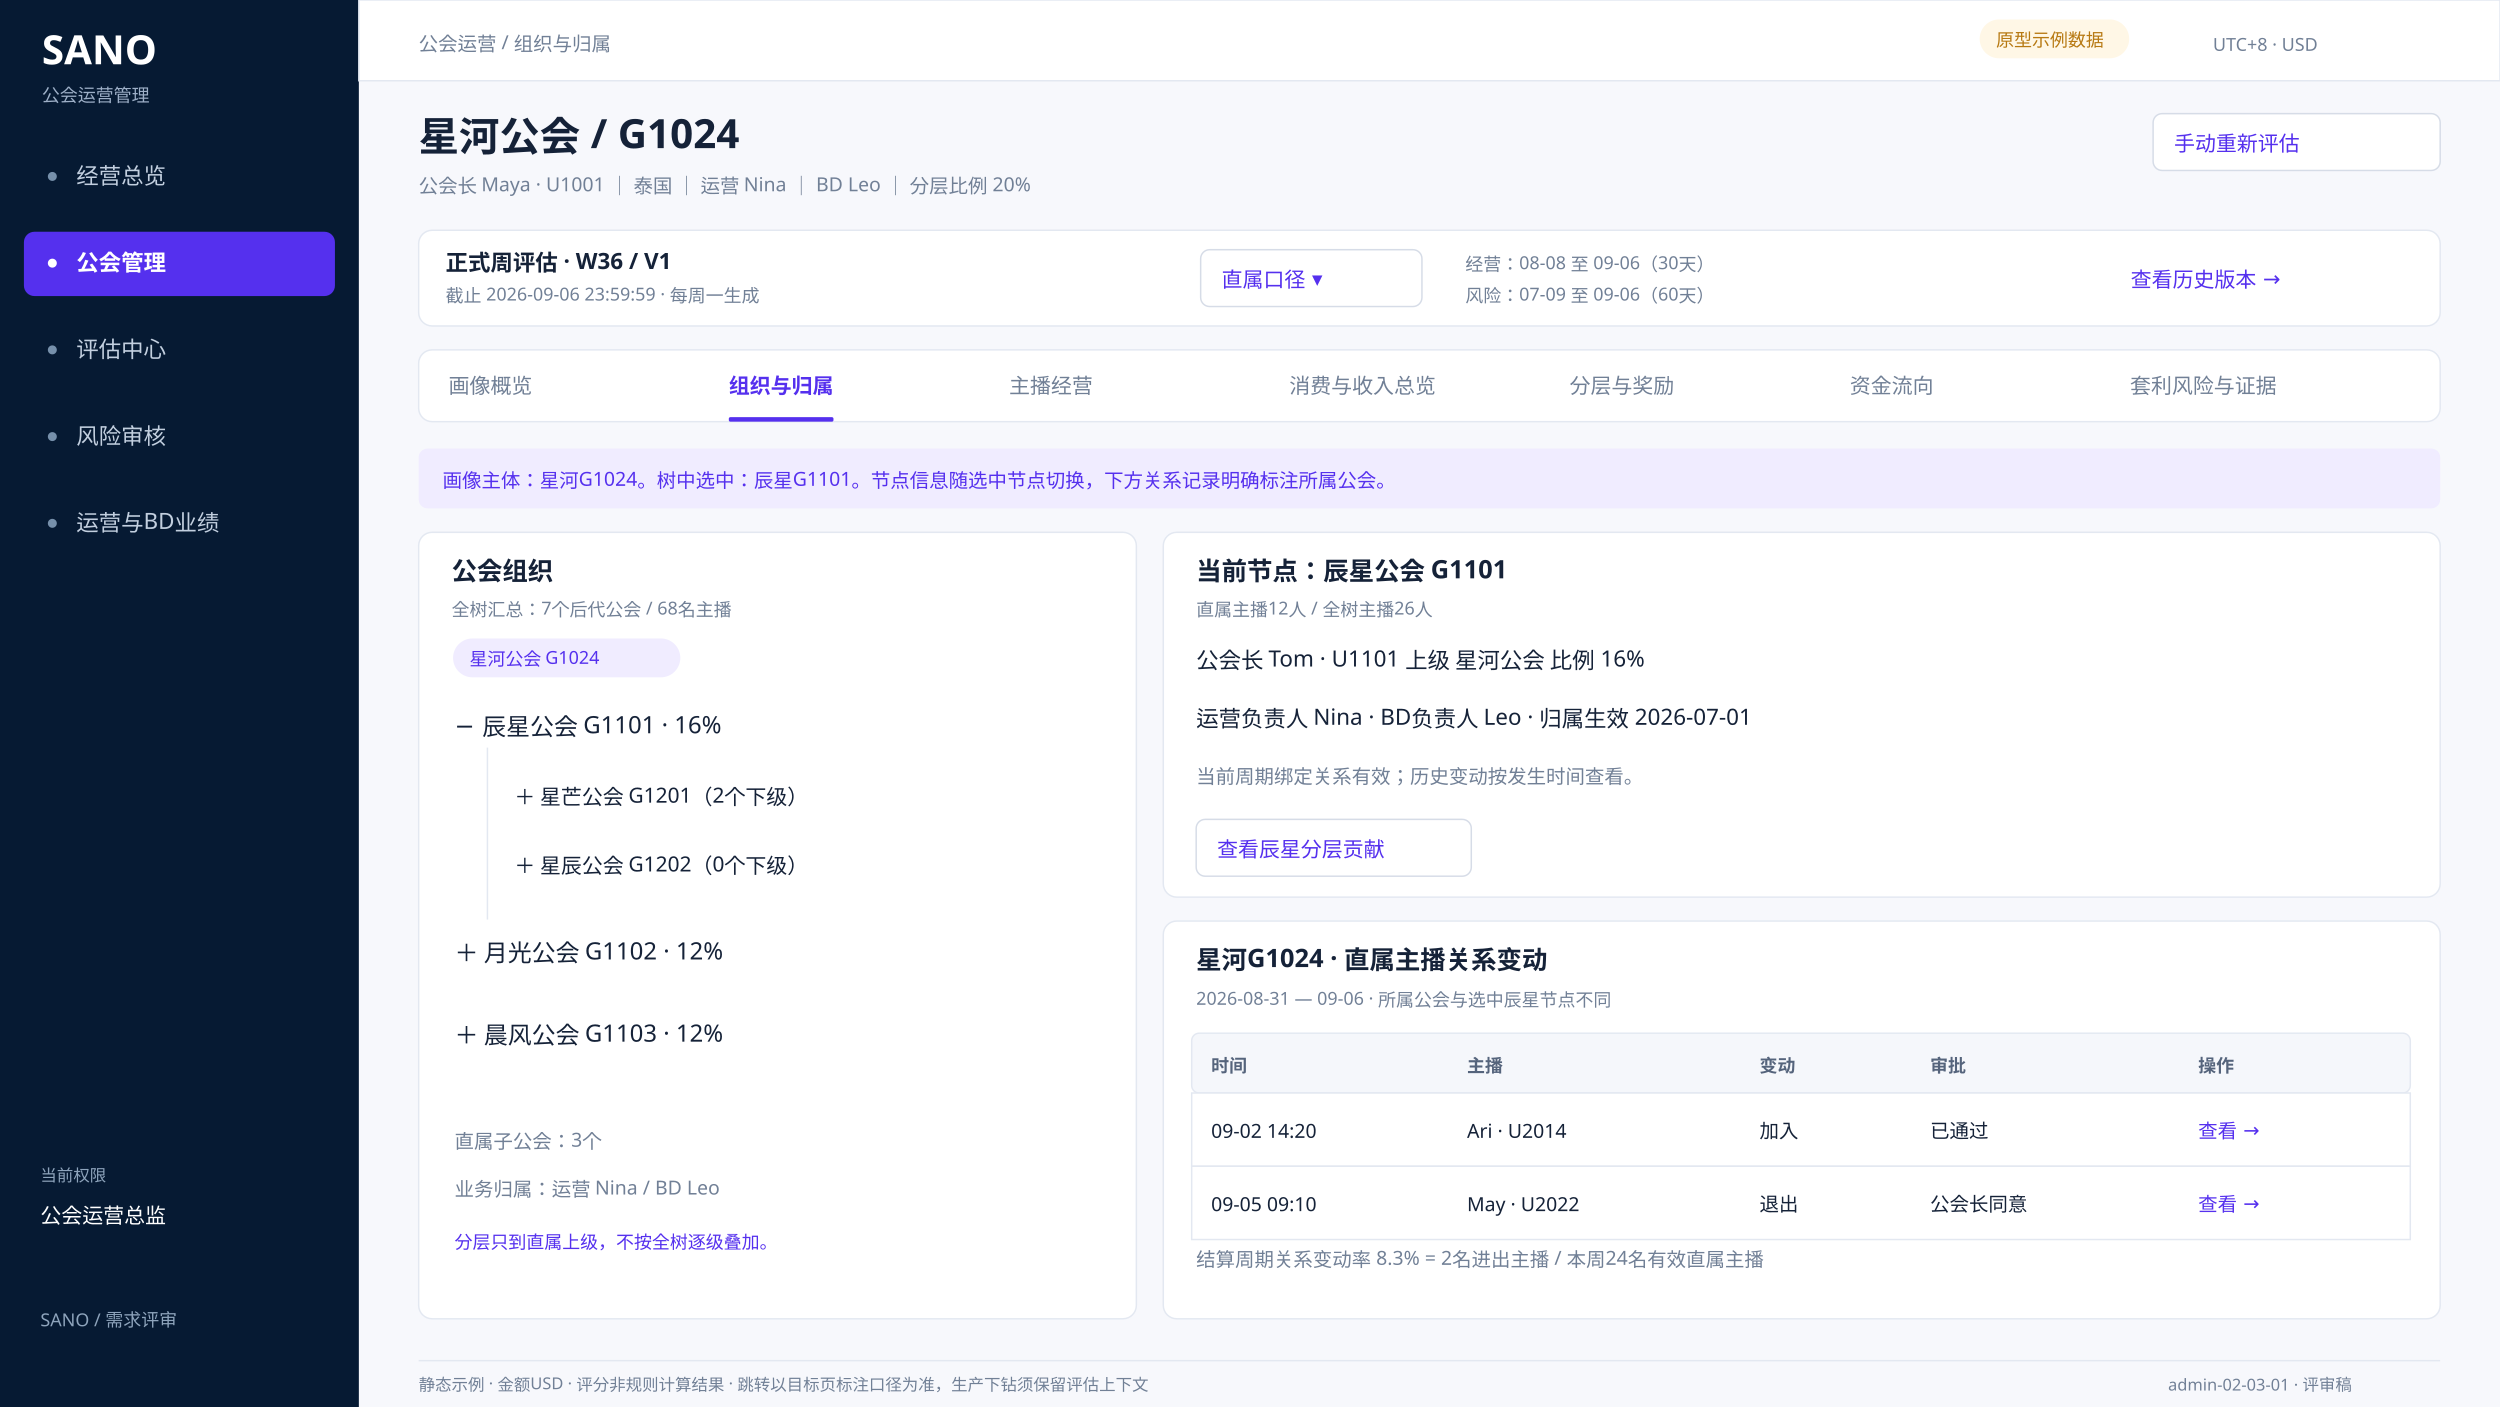
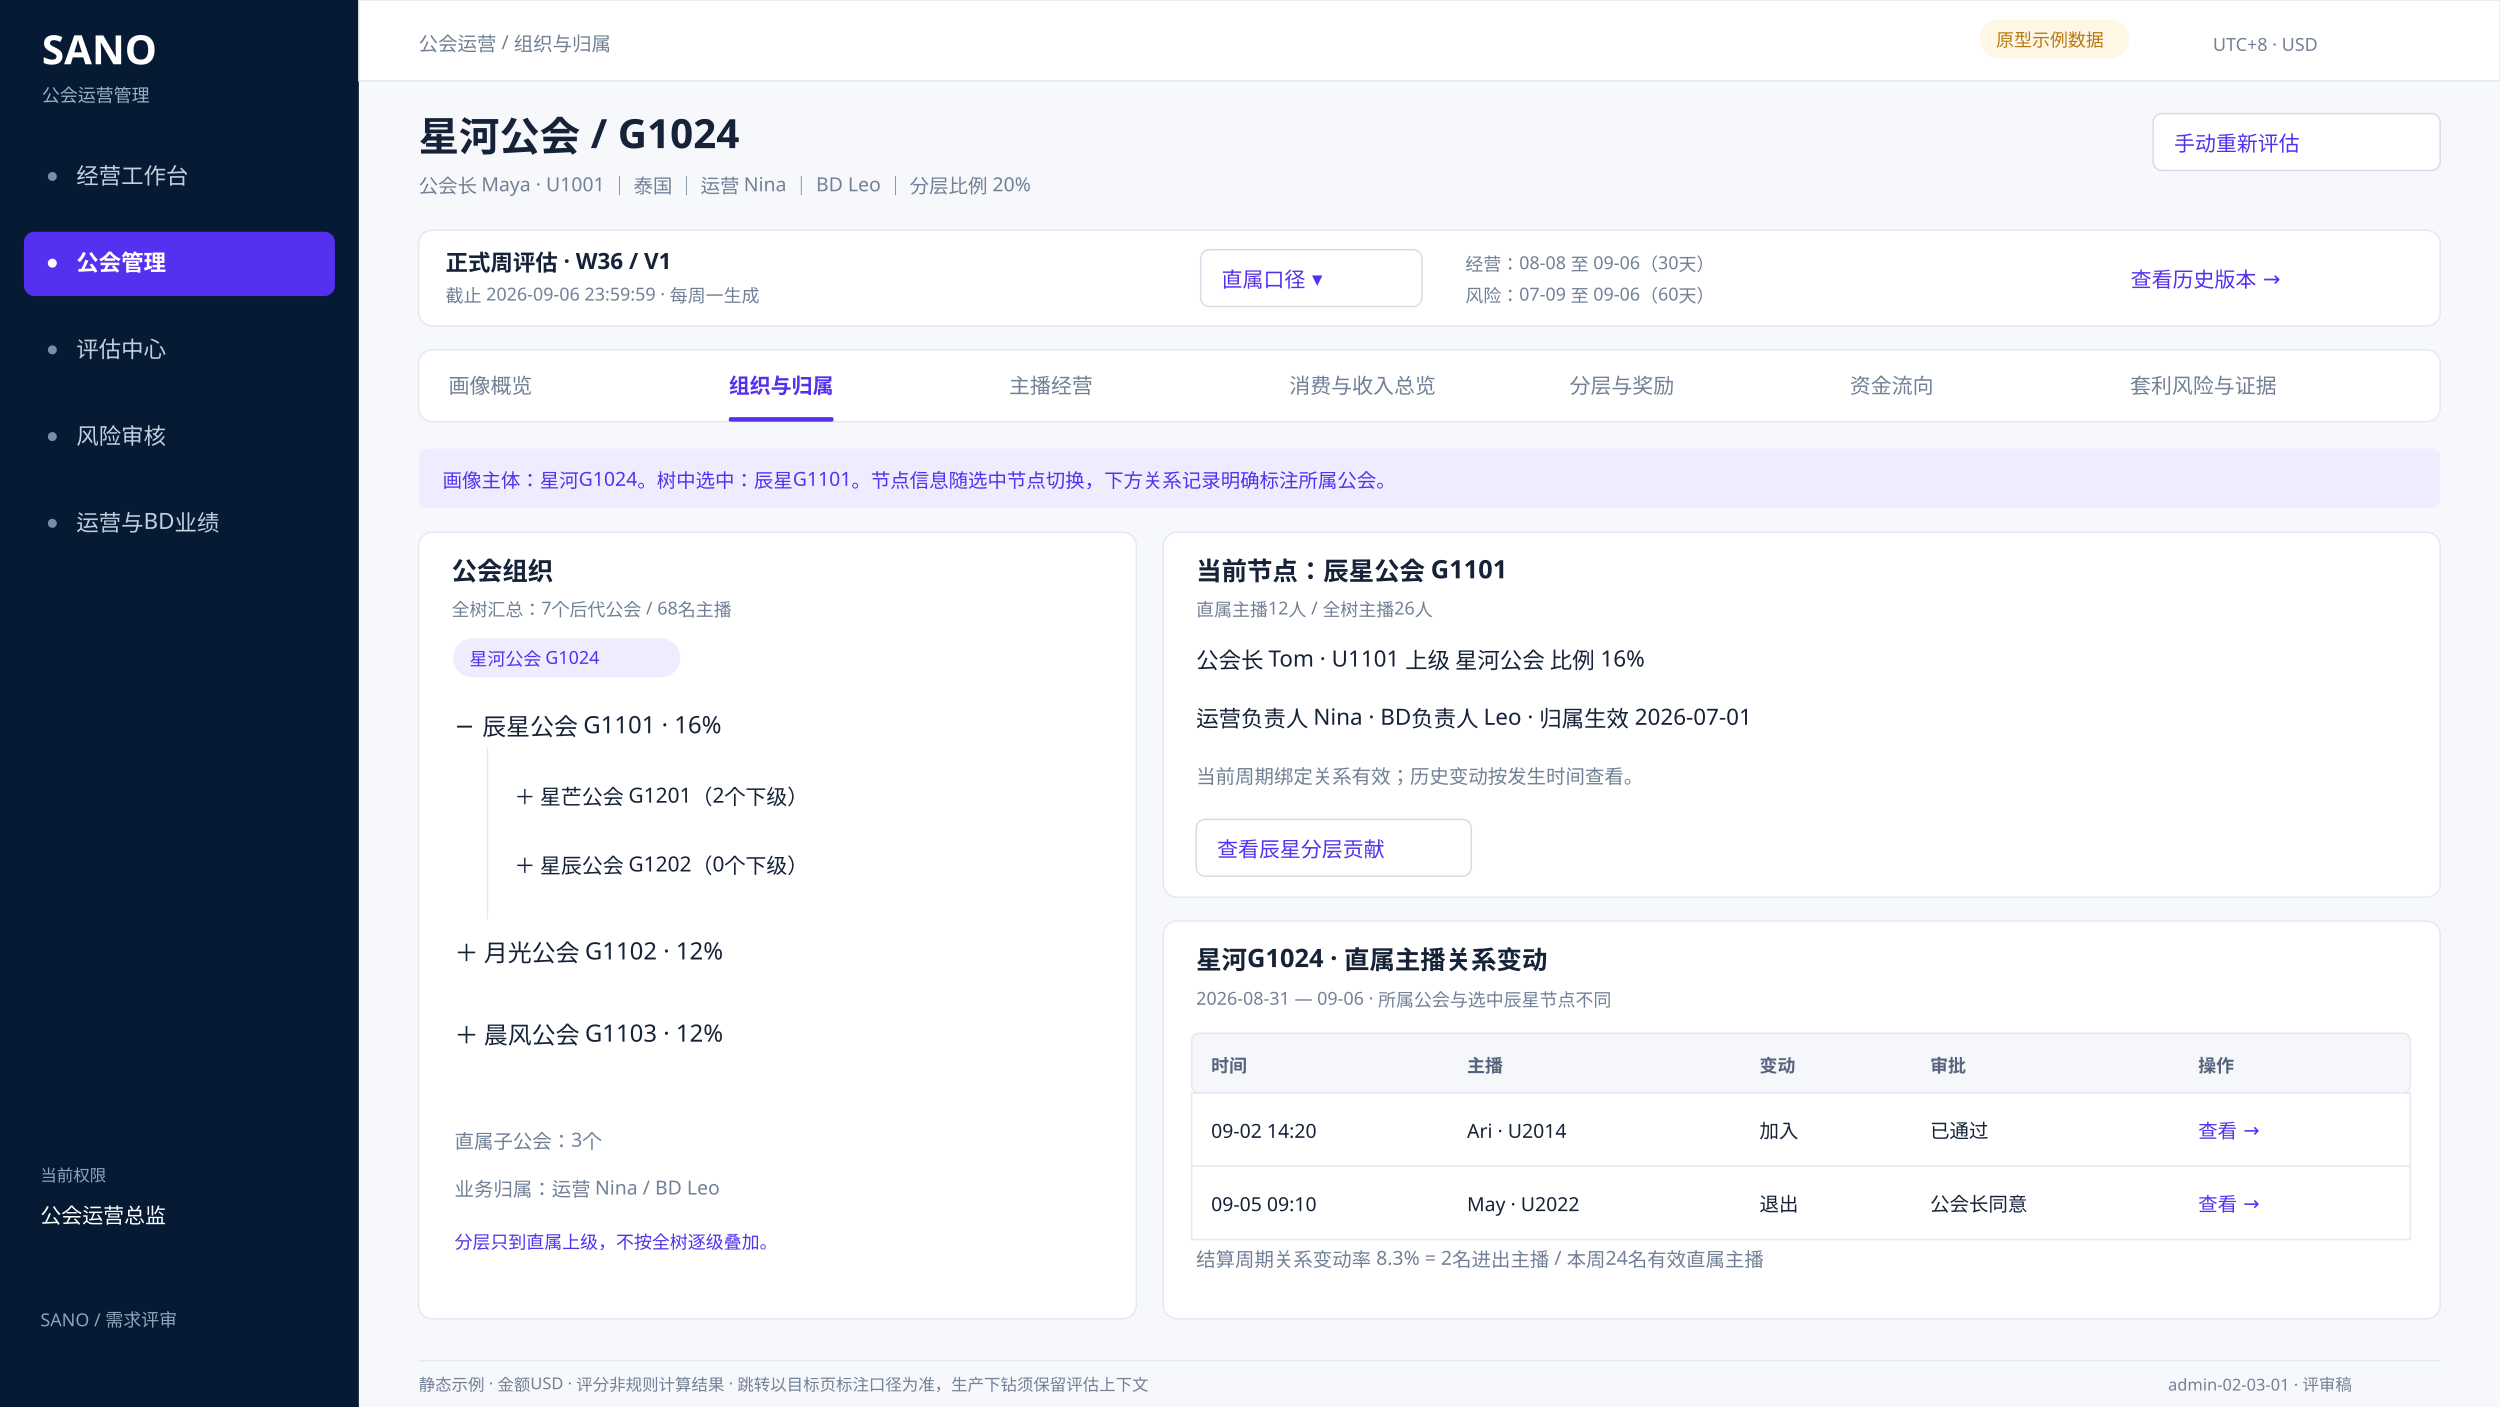
<svg xmlns="http://www.w3.org/2000/svg" width="1672" height="941" viewBox="0 0 1672 941">
  <style>text{font-family:"Microsoft YaHei","Segoe UI",sans-serif}a{cursor:pointer}</style>
  <rect x="0" y="0" width="1672" height="941" rx="0" fill="#F7F8FC" stroke="none" />
  <rect x="0" y="0" width="240" height="941" rx="0" fill="#061A33" stroke="none" />
  <text x="28" y="43" font-size="27" fill="white" font-weight="700">SANO</text>
  <text x="28" y="68" font-size="12" fill="#9DAFC7" font-weight="400">公会运营管理</text>
  <a href="admin-01-01-01-公会经营总览.svg">
    <circle cx="35" cy="118" r="3" fill="#7690AB" />
-     <text x="51" y="123" font-size="15" fill="#C2CFDF" font-weight="400">经营总览</text>
+     <text x="51" y="123" font-size="15" fill="#C2CFDF" font-weight="400">经营工作台</text>
  </a>
  <a href="admin-02-01-01-公会列表.svg">
    <rect x="16" y="155" width="208" height="43" rx="7" fill="#5530EE" stroke="none" />
    <circle cx="35" cy="176" r="3" fill="white" />
    <text x="51" y="181" font-size="15" fill="white" font-weight="600">公会管理</text>
  </a>
  <a href="admin-03-02-01-正式周期评估记录.svg">
    <circle cx="35" cy="234" r="3" fill="#7690AB" />
    <text x="51" y="239" font-size="15" fill="#C2CFDF" font-weight="400">评估中心</text>
  </a>
  <a href="admin-04-01-01-风险审核列表.svg">
    <circle cx="35" cy="292" r="3" fill="#7690AB" />
    <text x="51" y="297" font-size="15" fill="#C2CFDF" font-weight="400">风险审核</text>
  </a>
  <a href="admin-05-01-01-公会运营业绩.svg">
    <circle cx="35" cy="350" r="3" fill="#7690AB" />
    <text x="51" y="355" font-size="15" fill="#C2CFDF" font-weight="400">运营与BD业绩</text>
  </a>
  <text x="27" y="790" font-size="11" fill="#8EA4BC" font-weight="400">当前权限</text>
  <text x="27" y="818" font-size="14" fill="white" font-weight="400">公会运营总监</text>
  <text x="27" y="887" font-size="12" fill="#8EA4BC" font-weight="400">SANO / 需求评审</text>
  <rect x="240" y="0" width="1432" height="54" rx="0" fill="white" stroke="#E3E8F1" />
  <text x="280" y="34" font-size="13" fill="#718096" font-weight="400">公会运营  /  组织与归属</text>
  <rect x="1324" y="13" width="100" height="26" rx="13" fill="#FFF7E6" stroke="none" />
  <text x="1335" y="31" font-size="12" fill="#B77912" font-weight="500">原型示例数据</text>
  <text x="1480" y="34" font-size="12" fill="#718096" font-weight="400">UTC+8   ·   USD</text>
  <text x="280" y="101" font-size="27" fill="#152238" font-weight="650">星河公会  /  G1024</text>
  <text x="280" y="129" font-size="13" fill="#718096" font-weight="400">公会长 Maya · U1001    ｜    泰国    ｜    运营 Nina    ｜    BD Leo    ｜    分层比例 20%</text>
  <line x1="280" y1="910" x2="1632" y2="910" stroke="#E3E8F1" />
  <text x="280" y="930" font-size="11" fill="#718096" font-weight="400">静态示例 · 金额USD · 评分非规则计算结果 · 跳转以目标页标注口径为准，生产下钻须保留评估上下文</text>
  <text x="1450" y="930" font-size="11" fill="#718096" font-weight="400">admin-02-03-01 · 评审稿</text>
  <a href="admin-03-03-02-手动重新评估弹窗.svg">
    <rect x="1440" y="76" width="192" height="38" rx="6" fill="white" stroke="#D6DCE7" />
    <text x="1454" y="101" font-size="14" fill="#5530EE" font-weight="500">手动重新评估</text>
  </a>
  <rect x="280" y="154" width="1352" height="64" rx="9" fill="white" stroke="#E3E8F1" />
  <text x="298" y="181" font-size="15" fill="#152238" font-weight="600">正式周评估 · W36 / V1</text>
  <text x="298" y="202" font-size="12" fill="#718096" font-weight="400">截止 2026-09-06 23:59:59   ·   每周一生成</text>
  <a href="admin-02-02-03-公会画像全树统计状态.svg">
    <rect x="803" y="167" width="148" height="38" rx="6" fill="white" stroke="#D6DCE7" />
    <text x="817" y="192" font-size="14" fill="#5530EE" font-weight="500">直属口径 ▾</text>
  </a>
  <text x="980" y="181" font-size="12" fill="#718096" font-weight="400">经营：08-08 至 09-06（30天）</text>
  <text x="980" y="202" font-size="12" fill="#718096" font-weight="400">风险：07-09 至 09-06（60天）</text>
  <a href="admin-02-02-02-公会画像历史评估状态.svg">
    <text x="1425" y="192" font-size="14" fill="#5530EE" font-weight="400">查看历史版本 →</text>
  </a>
  <rect x="280" y="234" width="1352" height="48" rx="9" fill="white" stroke="#E3E8F1" />
  <a href="admin-02-02-01-公会画像概览.svg">
    <text x="300" y="263" font-size="14" fill="#718096" font-weight="400">画像概览</text>
  </a>
  <a href="admin-02-03-01-组织与归属.svg">
    <text x="487.429" y="263" font-size="14" fill="#5530EE" font-weight="600">组织与归属</text>
    <rect x="487.429" y="279" width="70" height="3" rx="1" fill="#5530EE" stroke="none" />
  </a>
  <a href="admin-02-04-01-主播经营.svg">
    <text x="674.857" y="263" font-size="14" fill="#718096" font-weight="400">主播经营</text>
  </a>
  <a href="admin-02-05-01-消费与收入总览.svg">
    <text x="862.286" y="263" font-size="14" fill="#718096" font-weight="400">消费与收入总览</text>
  </a>
  <a href="admin-02-06-01-分层与奖励.svg">
    <text x="1049.714" y="263" font-size="14" fill="#718096" font-weight="400">分层与奖励</text>
  </a>
  <a href="admin-02-07-01-资金流向.svg">
    <text x="1237.143" y="263" font-size="14" fill="#718096" font-weight="400">资金流向</text>
  </a>
  <a href="admin-02-08-01-套利风险与证据.svg">
    <text x="1424.571" y="263" font-size="14" fill="#718096" font-weight="400">套利风险与证据</text>
  </a>
  <rect x="280" y="300" width="1352" height="40" rx="6" fill="#F0ECFF" stroke="none" />
  <text x="296" y="326" font-size="13" fill="#5530EE" font-weight="400">画像主体：星河G1024。树中选中：辰星G1101。节点信息随选中节点切换，下方关系记录明确标注所属公会。</text>
  <rect x="280" y="356" width="480" height="526" rx="9" fill="white" stroke="#E3E8F1" />
  <text x="302" y="388" font-size="17" fill="#152238" font-weight="600">公会组织</text>
  <text x="302" y="412" font-size="12" fill="#718096" font-weight="400">全树汇总：7个后代公会 / 68名主播</text>
  <rect x="303" y="427" width="152" height="26" rx="13" fill="#F0ECFF" stroke="none" />
  <text x="314" y="445" font-size="12" fill="#5530EE" font-weight="500">星河公会 G1024</text>
  <text x="304" y="491" font-size="16" fill="#152238" font-weight="400">−   辰星公会 G1101   ·   16%</text>
  <line x1="326" y1="500" x2="326" y2="615" stroke="#E3E8F1" />
  <text x="344" y="538" font-size="14" fill="#152238" font-weight="400">＋ 星芒公会 G1201（2个下级）</text>
  <text x="344" y="584" font-size="14" fill="#152238" font-weight="400">＋ 星辰公会 G1202（0个下级）</text>
  <text x="304" y="643" font-size="16" fill="#152238" font-weight="400">＋ 月光公会 G1102   ·   12%</text>
  <text x="304" y="698" font-size="16" fill="#152238" font-weight="400">＋ 晨风公会 G1103   ·   12%</text>
  <text x="304" y="768" font-size="13" fill="#718096" font-weight="400">直属子公会：3个</text>
  <text x="304" y="800" font-size="13" fill="#718096" font-weight="400">业务归属：运营 Nina / BD Leo</text>
  <text x="304" y="835" font-size="12" fill="#5530EE" font-weight="400">分层只到直属上级，不按全树逐级叠加。</text>
  <rect x="778" y="356" width="854" height="244" rx="9" fill="white" stroke="#E3E8F1" />
  <text x="800" y="388" font-size="17" fill="#152238" font-weight="600">当前节点：辰星公会 G1101</text>
  <text x="800" y="412" font-size="12" fill="#718096" font-weight="400">直属主播12人 / 全树主播26人</text>
  <text x="800" y="447" font-size="15" fill="#152238" font-weight="400">公会长 Tom · U1101      上级 星河公会      比例 16%</text>
  <text x="800" y="486" font-size="15" fill="#152238" font-weight="400">运营负责人 Nina  ·  BD负责人 Leo  ·  归属生效 2026-07-01</text>
  <text x="800" y="524" font-size="13" fill="#718096" font-weight="400">当前周期绑定关系有效；历史变动按发生时间查看。</text>
  <a href="admin-02-06-07-子公会分层贡献筛选状态.svg">
    <rect x="800" y="548" width="184" height="38" rx="6" fill="white" stroke="#D6DCE7" />
    <text x="814" y="573" font-size="14" fill="#5530EE" font-weight="500">查看辰星分层贡献</text>
  </a>
  <rect x="778" y="616" width="854" height="266" rx="9" fill="white" stroke="#E3E8F1" />
  <text x="800" y="648" font-size="17" fill="#152238" font-weight="600">星河G1024 · 直属主播关系变动</text>
  <text x="800" y="672" font-size="12" fill="#718096" font-weight="400">2026-08-31 — 09-06 · 所属公会与选中辰星节点不同</text>
  <rect x="797" y="691" width="815" height="40" rx="5" fill="#F5F7FB" stroke="#E3E8F1" />
  <text x="810" y="717" font-size="12" fill="#55647C" font-weight="600">时间</text>
  <text x="981.15" y="717" font-size="12" fill="#55647C" font-weight="600">主播</text>
  <text x="1176.75" y="717" font-size="12" fill="#55647C" font-weight="600">变动</text>
  <text x="1290.85" y="717" font-size="12" fill="#55647C" font-weight="600">审批</text>
  <text x="1470.15" y="717" font-size="12" fill="#55647C" font-weight="600">操作</text>
  <rect x="797" y="731" width="815" height="49" rx="0" fill="white" stroke="#E3E8F1" />
  <text x="810" y="761" font-size="13" fill="#152238" font-weight="400">09-02 14:20</text>
  <text x="981.15" y="761" font-size="13" fill="#152238" font-weight="400">Ari · U2014</text>
  <text x="1176.75" y="761" font-size="13" fill="#152238" font-weight="400">加入</text>
  <text x="1290.85" y="761" font-size="13" fill="#152238" font-weight="400">已通过</text>
  <text x="1470.15" y="761" font-size="13" fill="#5530EE" font-weight="400">查看 →</text>
  <rect x="797" y="780" width="815" height="49" rx="0" fill="white" stroke="#E3E8F1" />
  <text x="810" y="810" font-size="13" fill="#152238" font-weight="400">09-05 09:10</text>
  <text x="981.15" y="810" font-size="13" fill="#152238" font-weight="400">May · U2022</text>
  <text x="1176.75" y="810" font-size="13" fill="#152238" font-weight="400">退出</text>
  <text x="1290.85" y="810" font-size="13" fill="#152238" font-weight="400">公会长同意</text>
  <text x="1470.15" y="810" font-size="13" fill="#5530EE" font-weight="400">查看 →</text>
  <text x="800" y="847" font-size="13" fill="#718096" font-weight="400">结算周期关系变动率 8.3% = 2名进出主播 / 本周24名有效直属主播</text>
</svg>
